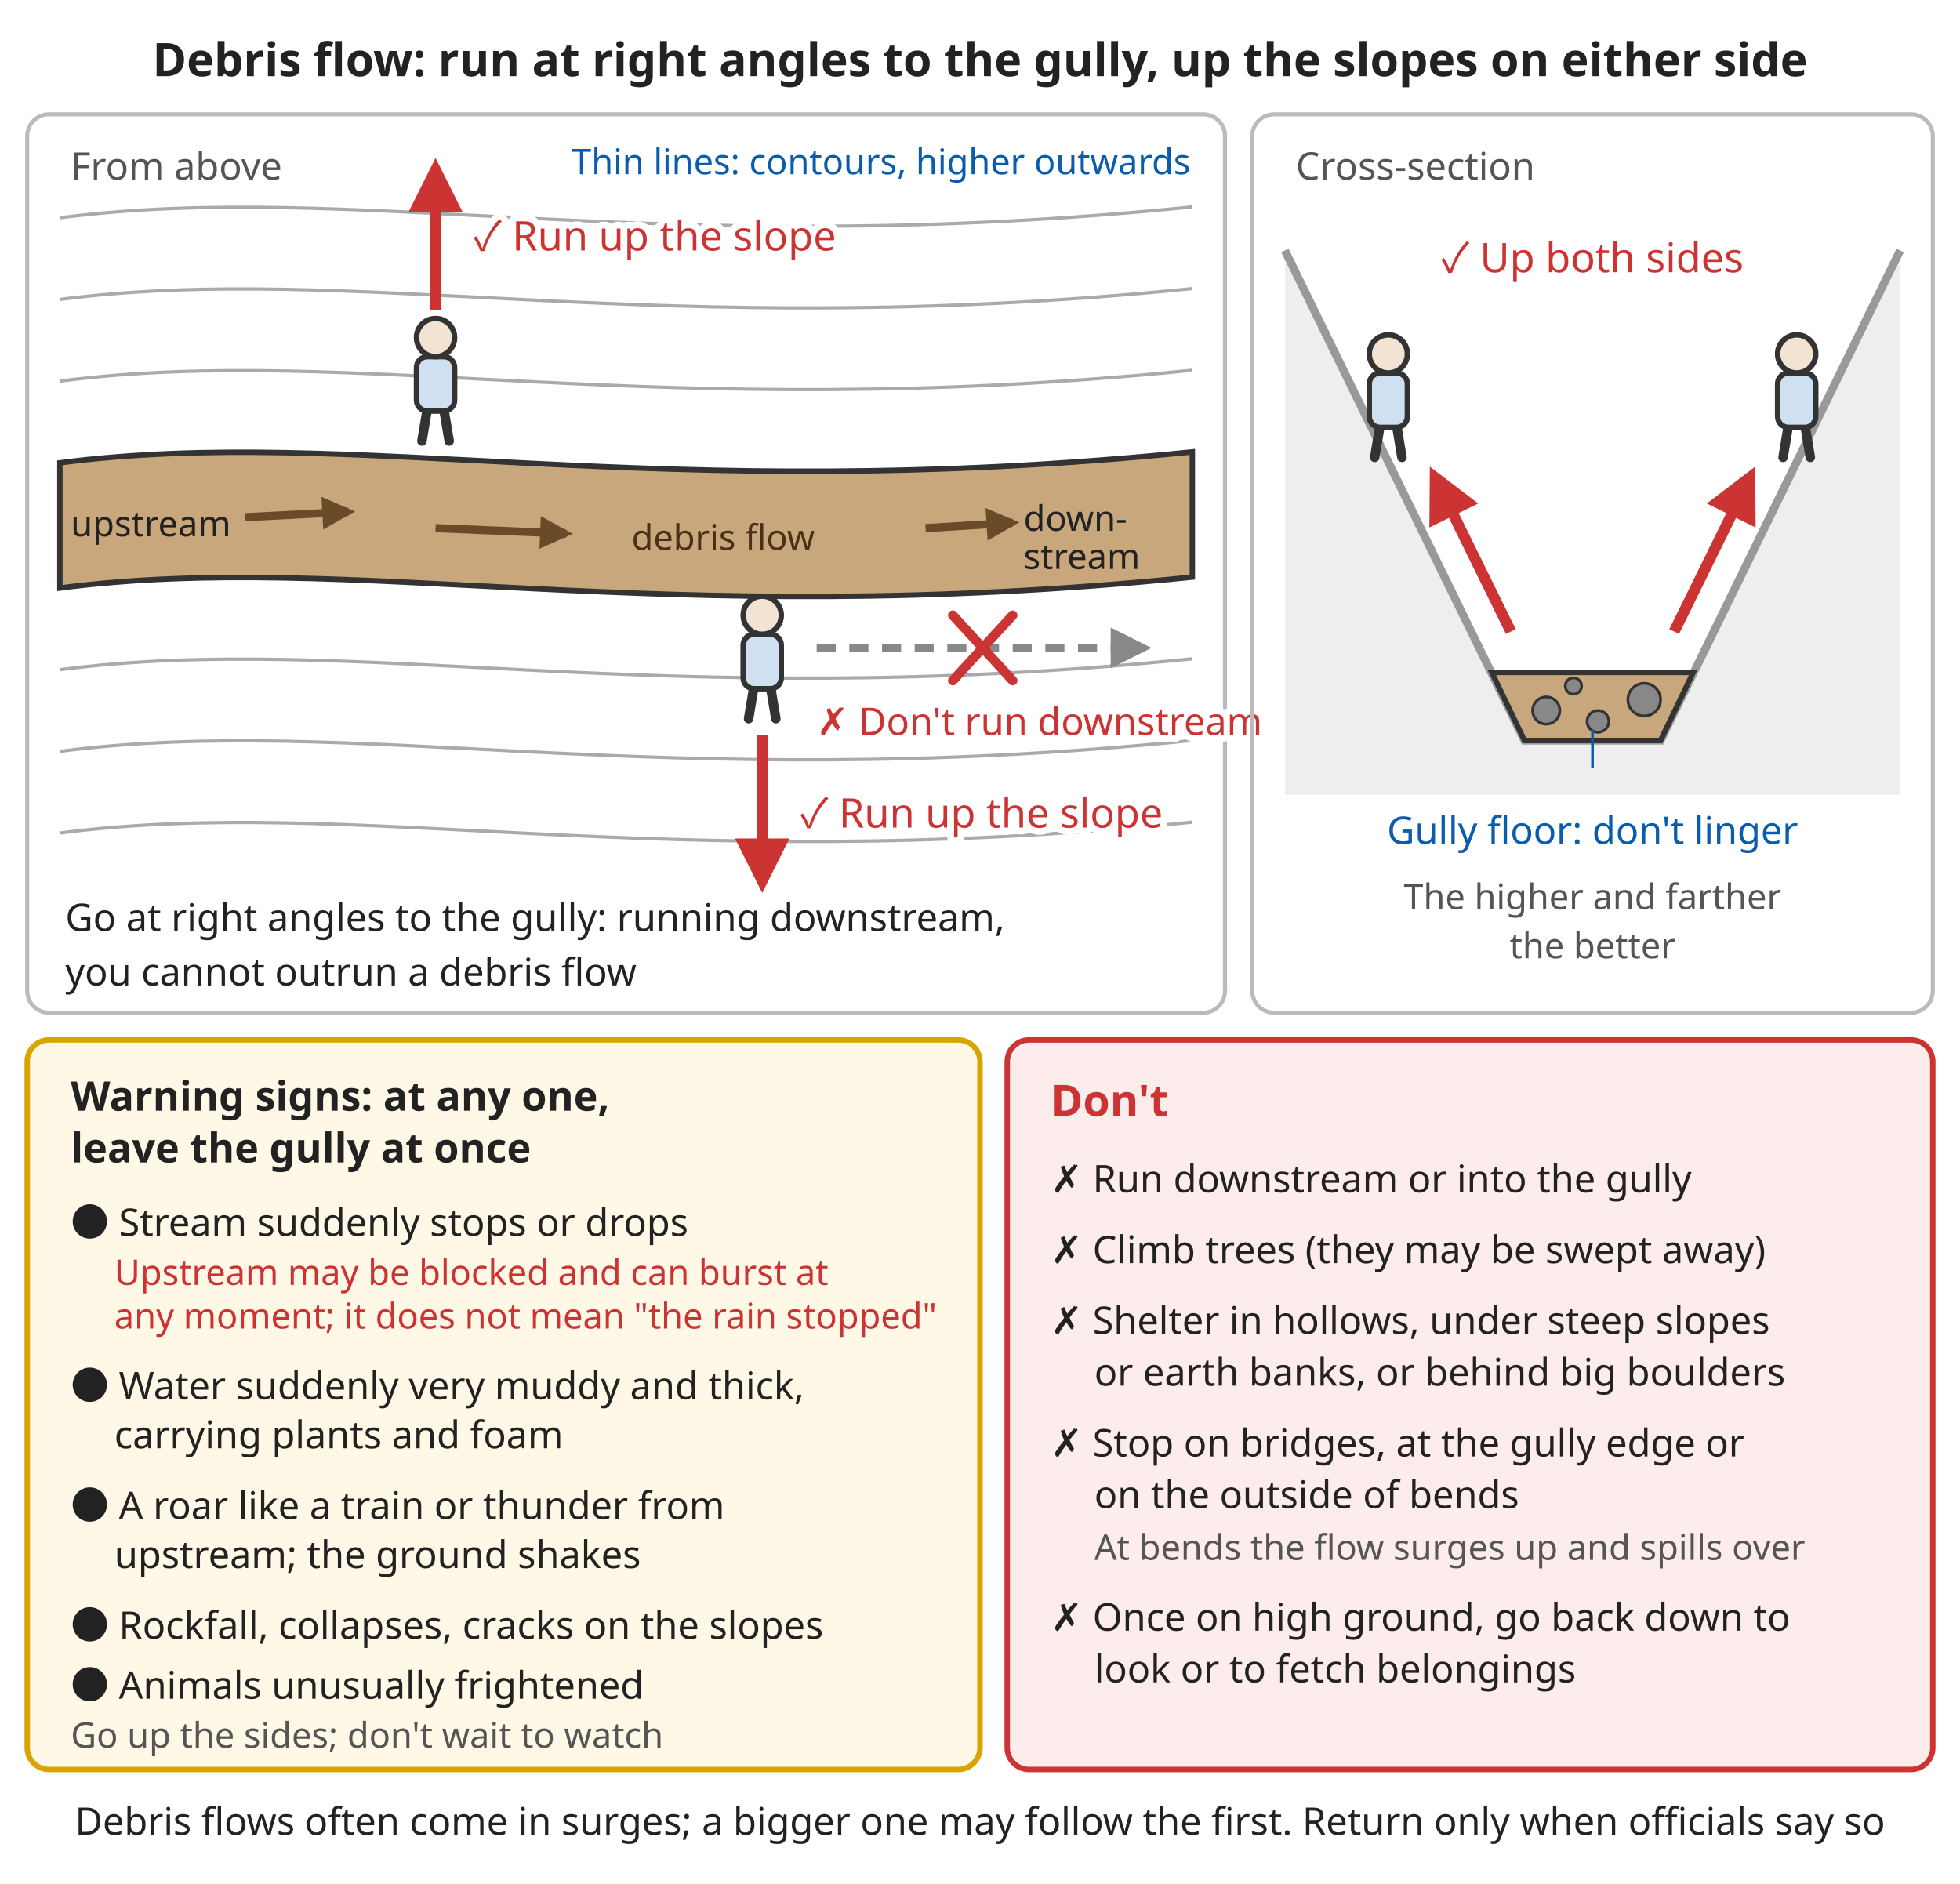
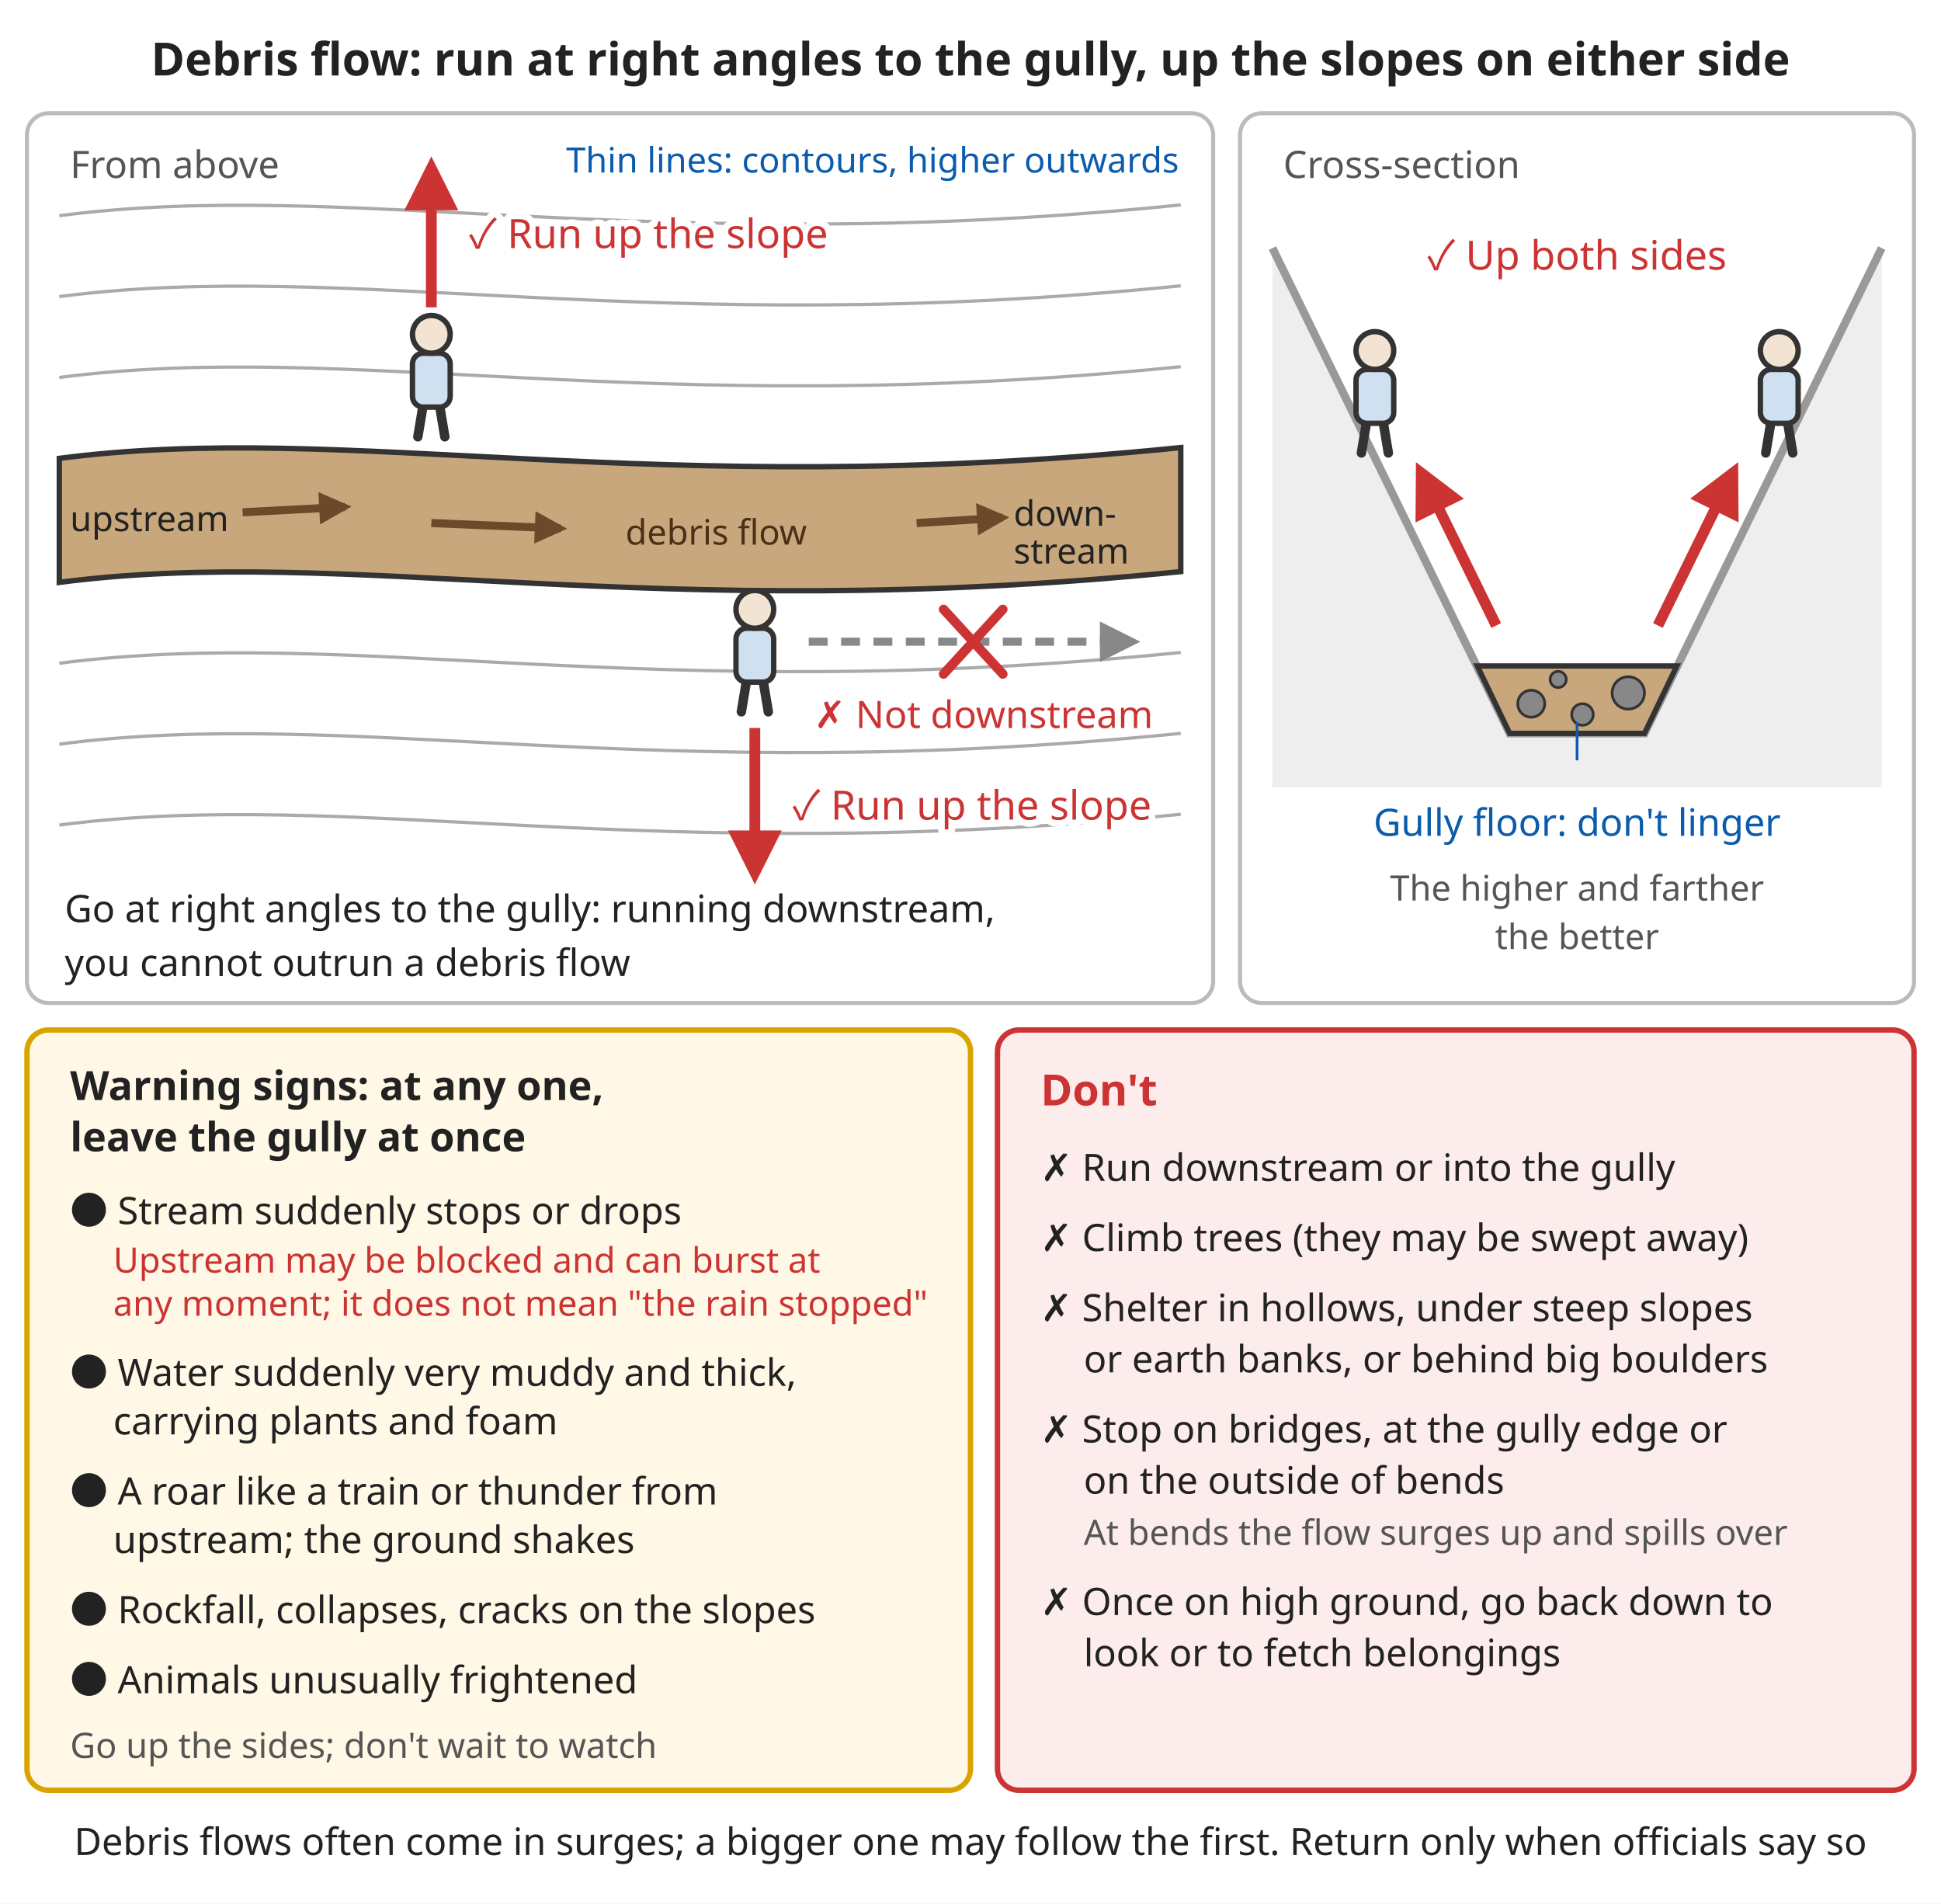
- <svg xmlns="http://www.w3.org/2000/svg" viewBox="0 0 720 692" width="720" height="692" role="img" aria-label="Escaping a debris flow: run at right angles to the line of the gully, up the slopes on either side; do not run downstream along the gully and do not run into the gully; do not linger on the gully floor. Warning signs: the stream suddenly stops or drops, the water suddenly turns very muddy and thick with plants and foam, a roar like a train from upstream with the ground shaking, rockfall, collapses and cracks on the slopes on either side, animals unusually frightened; at any one of these, leave the gully at once. Do not climb trees, do not shelter in hollows, under steep slopes or earth banks or behind large boulders, do not stop on bridges, at the gully edge or on the outside of bends, and once on high ground do not go back down to look or to fetch belongings">
+ <svg xmlns="http://www.w3.org/2000/svg" viewBox="0 0 720 706" width="720" height="706" role="img" aria-label="Escaping a debris flow: run at right angles to the line of the gully, up the slopes on either side; do not run downstream along the gully and do not run into the gully; do not linger on the gully floor. Warning signs: the stream suddenly stops or drops, the water suddenly turns very muddy and thick with plants and foam, a roar like a train from upstream with the ground shaking, rockfall, collapses and cracks on the slopes on either side, animals unusually frightened; at any one of these, leave the gully at once. Do not climb trees, do not shelter in hollows, under steep slopes or earth banks or behind large boulders, do not stop on bridges, at the gully edge or on the outside of bends, and once on high ground do not go back down to look or to fetch belongings">
  <rect width="100%" height="100%" fill="#fff" />
  <defs>
    <marker id="ar" viewBox="0 0 10 10" refX="8" refY="5" markerWidth="5" markerHeight="5" orient="auto-start-reverse">
      <path d="M0,0 L10,5 L0,10 Z" fill="#c33" />
    </marker>
    <marker id="ag" viewBox="0 0 10 10" refX="8" refY="5" markerWidth="5" markerHeight="5" orient="auto-start-reverse">
      <path d="M0,0 L10,5 L0,10 Z" fill="#888" />
    </marker>
    <marker id="am" viewBox="0 0 10 10" refX="8" refY="5" markerWidth="4" markerHeight="4" orient="auto-start-reverse">
      <path d="M0,0 L10,5 L0,10 Z" fill="#6b4a2a" />
    </marker>
    <g id="p">
      <g stroke-linecap="round">
        <path d="M-3,-12 L-5,0 M3,-12 L5,0" stroke="#333" stroke-width="3.5" />
      </g>
      <rect x="-7" y="-31" width="14" height="20" rx="4" fill="#cfe0f0" stroke="#333" stroke-width="2" />
      <circle cx="0" cy="-38" r="7" fill="#f3e3d3" stroke="#333" stroke-width="2" />
    </g>
  </defs>
  <g font-family="'Noto Sans','Noto Sans CJK SC',Arial,sans-serif" font-size="14" fill="#222">
    <text x="360" y="28" font-size="17" font-weight="bold" text-anchor="middle">Debris flow: run at right angles to the gully, up the slopes on either side</text>
    <g transform="translate(10,42)">
      <rect x="0" y="0" width="440" height="330" rx="8" fill="none" stroke="#bbb" stroke-width="1.5" />
      <text x="16" y="24" font-size="14" fill="#555">From above</text>
      <g fill="none" stroke="#aaa" stroke-width="1.2">
        <path d="M12,98 C120,84 230,114 428,94" />
        <path d="M12,68 C120,54 230,84 428,64" />
        <path d="M12,38 C120,24 230,54 428,34" />
        <path d="M12,204 C120,190 230,220 428,200" />
        <path d="M12,234 C120,220 230,250 428,230" />
        <path d="M12,264 C120,250 230,280 428,260" />
      </g>
      <path d="M12,128 C120,114 230,144 428,124 L428,170 C230,190 120,160 12,174 Z" fill="#c9a77c" stroke="#333" stroke-width="2" />
      <g stroke="#6b4a2a" stroke-width="3">
        <path d="M80,148 L118,146" marker-end="url(#am)" />
        <path d="M150,152 L198,154" marker-end="url(#am)" />
        <path d="M330,152 L362,150" marker-end="url(#am)" />
      </g>
      <g font-size="13" fill="#222">
        <text x="16" y="155">upstream</text>
        <text x="366" y="153">down-</text>
        <text x="366" y="167">stream</text>
        <text x="222" y="160" fill="#4a3018">debris flow</text>
      </g>
      <use href="#p" transform="translate(150,120)" />
      <path d="M150,72 L150,20" stroke="#c33" stroke-width="4" marker-end="url(#ar)" />
      <use href="#p" transform="translate(270,222)" />
      <path d="M270,228 L270,282" stroke="#c33" stroke-width="4" marker-end="url(#ar)" />
      <path d="M290,196 L410,196" stroke="#888" stroke-width="3" stroke-dasharray="7,5" marker-end="url(#ag)" />
      <path d="M340,184 L362,208 M362,184 L340,208" stroke="#c33" stroke-width="3.5" stroke-linecap="round" />
      <g paint-order="stroke" stroke="#fff" stroke-width="5" stroke-linejoin="round">
        <text x="164" y="50" font-size="15" fill="#c33">✓ Run up the slope</text>
        <text x="284" y="262" font-size="15" fill="#c33">✓ Run up the slope</text>
-         <text x="290" y="228" font-size="14" fill="#c33">✗ Don't run downstream</text>
+         <text x="292" y="228" font-size="14" fill="#c33">✗ Not downstream</text>
        <text x="200" y="22" font-size="13" fill="#0b5cad">Thin lines: contours, higher outwards</text>
      </g>
      <text x="14" y="300" font-size="14">Go at right angles to the gully: running downstream,</text>
      <text x="14" y="320" font-size="14">you cannot outrun a debris flow</text>
    </g>
    <g transform="translate(460,42)">
      <rect x="0" y="0" width="250" height="330" rx="8" fill="none" stroke="#bbb" stroke-width="1.5" />
      <text x="16" y="24" font-size="14" fill="#555">Cross-section</text>
      <path d="M12,50 L100,230 L150,230 L238,50 L238,250 L12,250 Z" fill="#eee" />
      <path d="M12,50 L100,230 L150,230 L238,50" fill="none" stroke="#999" stroke-width="3" />
      <path d="M88,205 L100,230 L150,230 L162,205 Z" fill="#c9a77c" stroke="#333" stroke-width="2" />
      <g fill="#888" stroke="#333" stroke-width="1">
        <circle cx="108" cy="219" r="5" />
        <circle cx="127" cy="223" r="4" />
        <circle cx="144" cy="215" r="6" />
        <circle cx="118" cy="210" r="3" />
      </g>
      <path d="M95,190 L67,133" stroke="#c33" stroke-width="4" marker-end="url(#ar)" />
      <path d="M155,190 L183,133" stroke="#c33" stroke-width="4" marker-end="url(#ar)" />
      <use href="#p" transform="translate(50,126)" />
      <use href="#p" transform="translate(200,126)" />
      <text x="125" y="58" font-size="15" fill="#c33" text-anchor="middle">✓ Up both sides</text>
      <line x1="125" y1="240" x2="125" y2="226" stroke="#0b5cad" stroke-width="1" />
      <text x="125" y="268" font-size="14" fill="#0b5cad" text-anchor="middle">Gully floor: don't linger</text>
      <text x="125" y="292" font-size="13" fill="#555" text-anchor="middle">The higher and farther</text>
      <text x="125" y="310" font-size="13" fill="#555" text-anchor="middle">the better</text>
    </g>
    <g transform="translate(10,382)">
-       <rect x="0" y="0" width="350" height="268" rx="8" fill="#fff8e6" stroke="#d9a400" stroke-width="2" />
+       <rect x="0" y="0" width="350" height="282" rx="8" fill="#fff8e6" stroke="#d9a400" stroke-width="2" />
      <text x="16" y="26" font-size="15" font-weight="bold">Warning signs: at any one,</text>
      <text x="16" y="45" font-size="15" font-weight="bold">leave the gully at once</text>
      <text x="16" y="72" font-size="14">● Stream suddenly stops or drops</text>
      <text x="32" y="90" font-size="13" fill="#c33">Upstream may be blocked and can burst at</text>
      <text x="32" y="106" font-size="13" fill="#c33">any moment; it does not mean "the rain stopped"</text>
      <text x="16" y="132" font-size="14">● Water suddenly very muddy and thick,</text>
      <text x="32" y="150" font-size="14">carrying plants and foam</text>
      <text x="16" y="176" font-size="14">● A roar like a train or thunder from</text>
      <text x="32" y="194" font-size="14">upstream; the ground shakes</text>
      <text x="16" y="220" font-size="14">● Rockfall, collapses, cracks on the slopes</text>
-       <text x="16" y="242" font-size="14">● Animals unusually frightened</text>
-       <text x="16" y="260" font-size="13" fill="#555">Go up the sides; don't wait to watch</text>
+       <text x="16" y="246" font-size="14">● Animals unusually frightened</text>
+       <text x="16" y="270" font-size="13" fill="#555">Go up the sides; don't wait to watch</text>
    </g>
    <g transform="translate(370,382)">
-       <rect x="0" y="0" width="340" height="268" rx="8" fill="#fdecec" stroke="#c33" stroke-width="2" />
+       <rect x="0" y="0" width="340" height="282" rx="8" fill="#fdecec" stroke="#c33" stroke-width="2" />
      <text x="16" y="28" font-size="16" font-weight="bold" fill="#c33">Don't</text>
      <text x="16" y="56" font-size="14">✗ Run downstream or into the gully</text>
      <text x="16" y="82" font-size="14">✗ Climb trees (they may be swept away)</text>
      <text x="16" y="108" font-size="14">✗ Shelter in hollows, under steep slopes</text>
      <text x="32" y="127" font-size="14">or earth banks, or behind big boulders</text>
      <text x="16" y="153" font-size="14">✗ Stop on bridges, at the gully edge or</text>
      <text x="32" y="172" font-size="14">on the outside of bends</text>
      <text x="32" y="191" font-size="13" fill="#555">At bends the flow surges up and spills over</text>
      <text x="16" y="217" font-size="14">✗ Once on high ground, go back down to</text>
      <text x="32" y="236" font-size="14">look or to fetch belongings</text>
    </g>
-     <text x="360" y="674" font-size="14" text-anchor="middle">Debris flows often come in surges; a bigger one may follow the first. Return only when officials say so</text>
+     <text x="360" y="688" font-size="14" text-anchor="middle">Debris flows often come in surges; a bigger one may follow the first. Return only when officials say so</text>
  </g>
</svg>
